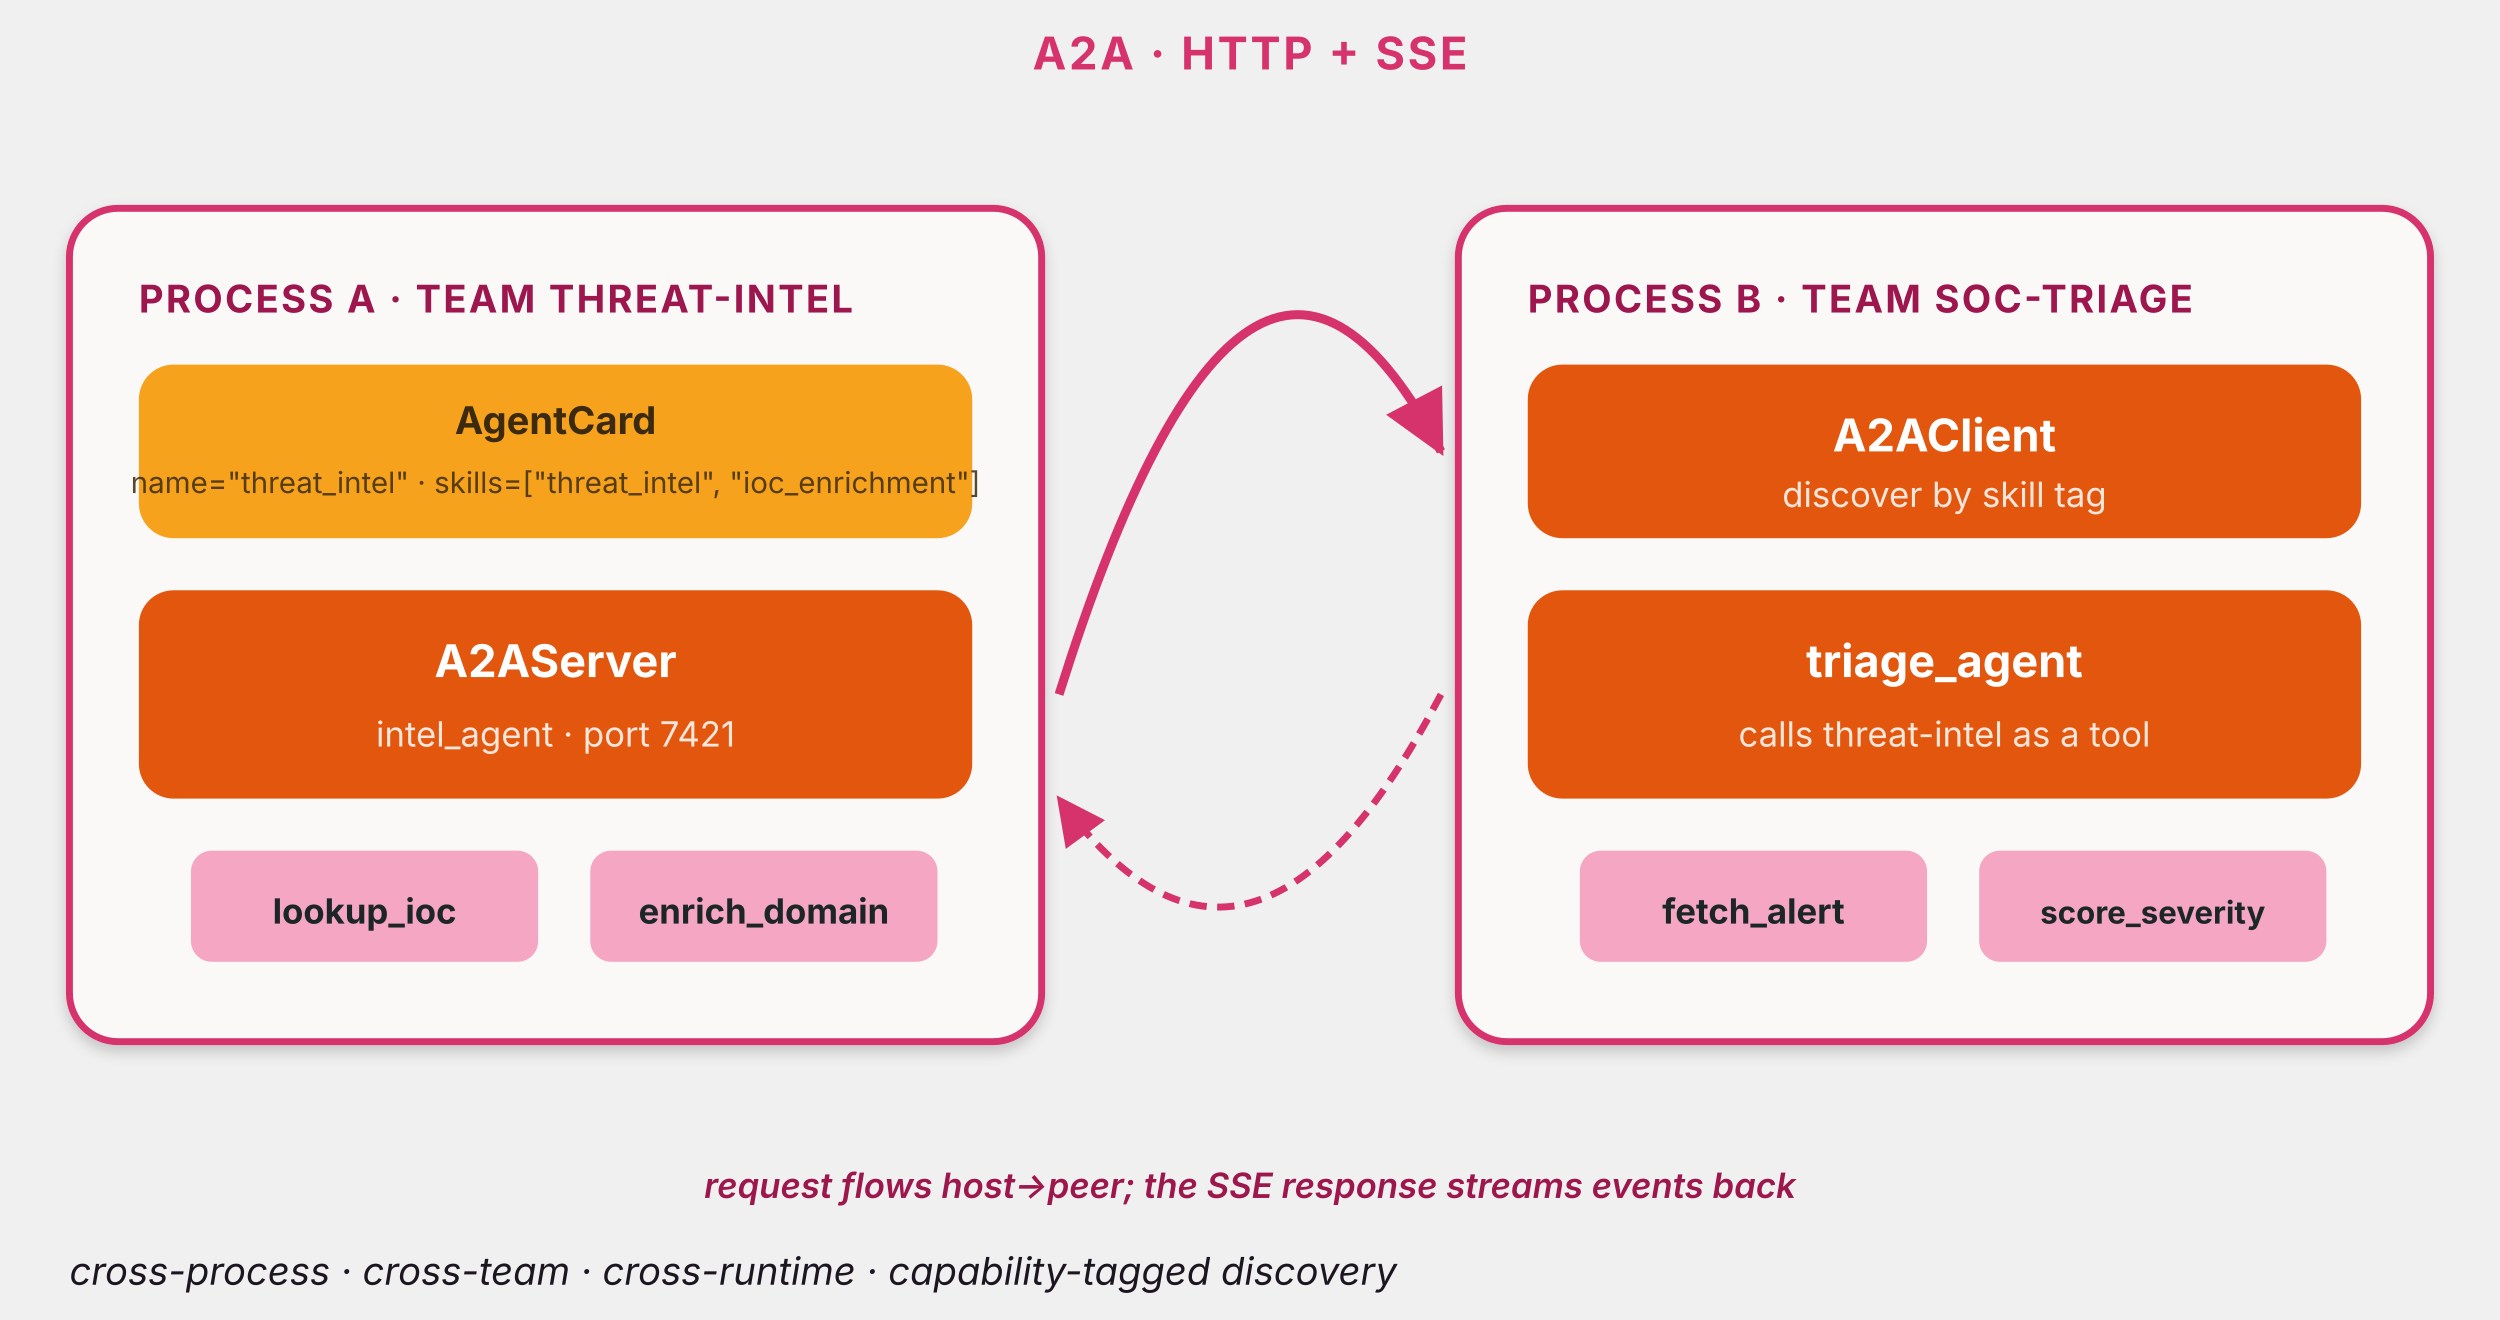
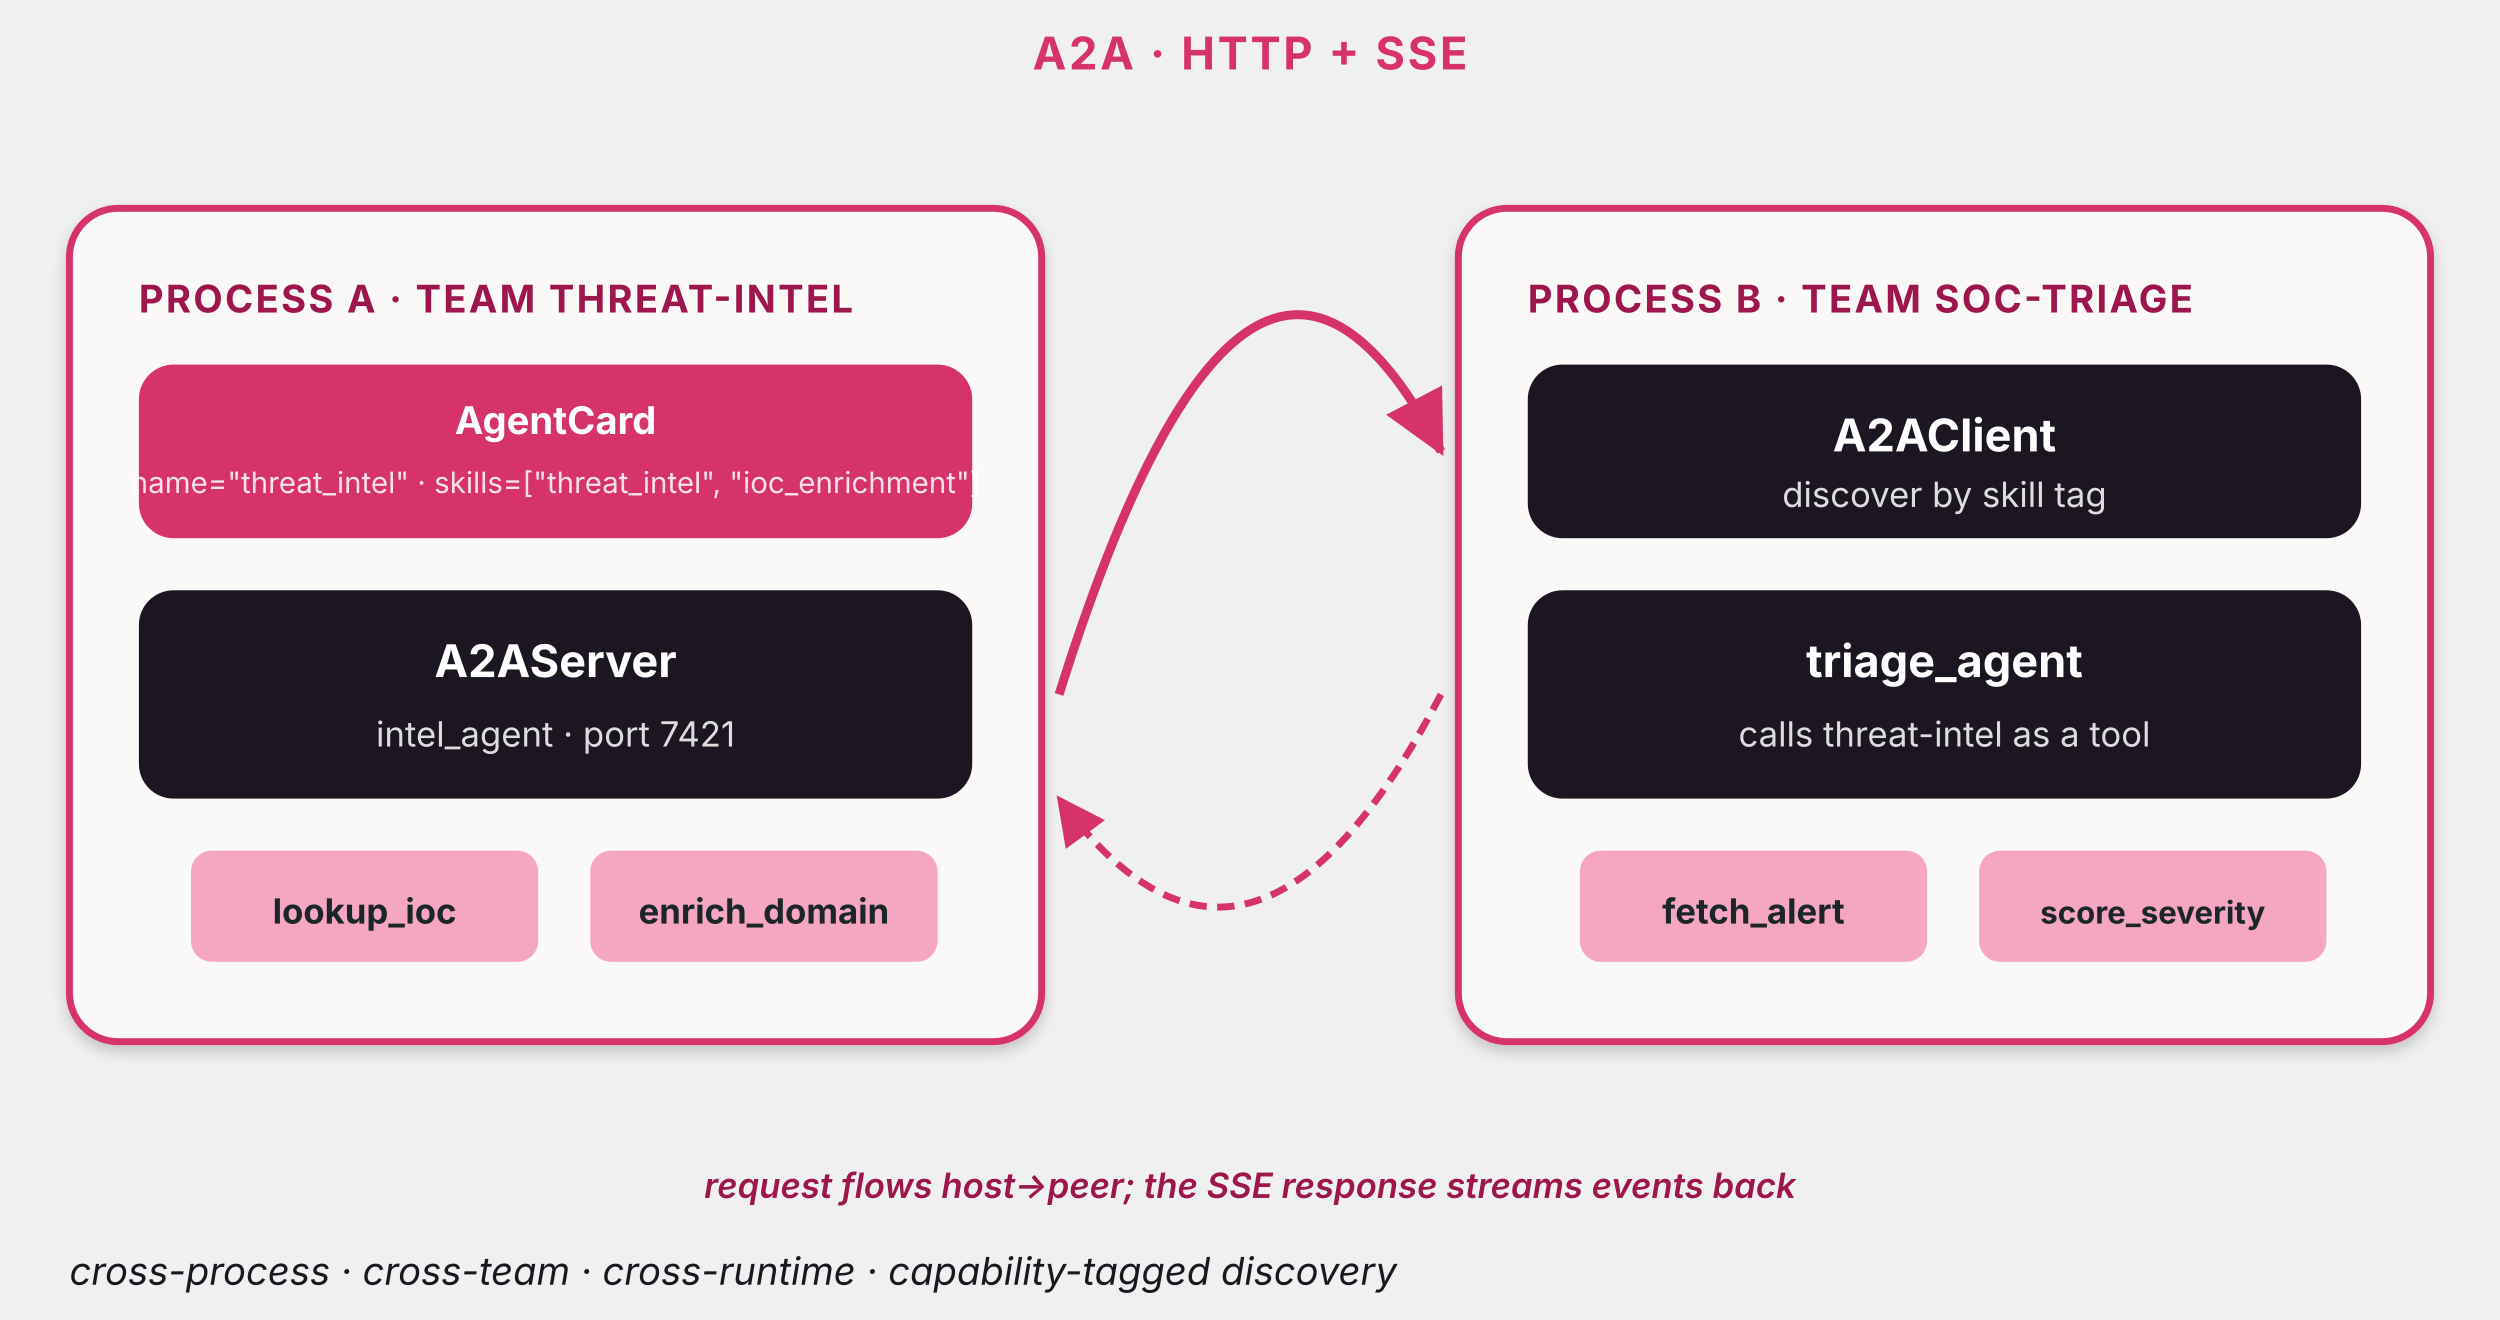
<svg xmlns="http://www.w3.org/2000/svg" viewBox="0 0 720 380" font-family="-apple-system, BlinkMacSystemFont, 'Inter', sans-serif" shape-rendering="geometricPrecision">
  <defs>
    <filter id="sh" x="-20%" y="-20%" width="140%" height="140%">
      <feGaussianBlur in="SourceAlpha" stdDeviation="2" />
      <feOffset dx="0" dy="2" result="o" />
      <feComponentTransfer>
        <feFuncA type="linear" slope="0.18" />
      </feComponentTransfer>
      <feMerge>
        <feMergeNode />
        <feMergeNode in="SourceGraphic" />
      </feMerge>
    </filter>
    <marker id="a" viewBox="0 0 12 12" refX="11" refY="6" markerWidth="7" markerHeight="7" orient="auto-start-reverse">
      <path d="M 0,0 L 12,6 L 0,12 z" fill="#D6336C" />
    </marker>
  </defs>
  <g filter="url(#sh)">
    <rect x="20" y="60" width="280" height="240" rx="14" fill="#FBF9F8" stroke="#D6336C" stroke-width="2" />
    <text x="40" y="90" font-size="11" font-weight="700" fill="#9D174D" letter-spacing="0.06em">PROCESS A · TEAM THREAT-INTEL</text>
-     <rect x="40" y="105" width="240" height="50" rx="10" fill="#F7A21E" />
-     <text x="160" y="125" text-anchor="middle" font-size="11" font-weight="700" fill="#3A2A0F">AgentCard</text>
-     <text x="160" y="142" text-anchor="middle" font-size="8.5" fill="#3A2A0F" opacity="0.85">name="threat_intel" · skills=["threat_intel", "ioc_enrichment"]</text>
-     <rect x="40" y="170" width="240" height="60" rx="10" fill="#E2570E" />
+     <rect x="40" y="105" width="240" height="50" rx="10" fill="#D6336C" />
+     <text x="160" y="125" text-anchor="middle" font-size="11" font-weight="700" fill="#FFFFFF">AgentCard</text>
+     <text x="160" y="142" text-anchor="middle" font-size="8.5" fill="#FFFFFF" opacity="0.85">name="threat_intel" · skills=["threat_intel", "ioc_enrichment"]</text>
+     <rect x="40" y="170" width="240" height="60" rx="10" fill="#1B1620" />
    <text x="160" y="195" text-anchor="middle" font-size="13" font-weight="700" fill="#FFFFFF">A2AServer</text>
    <text x="160" y="215" text-anchor="middle" font-size="10" fill="#FFFFFF" opacity="0.85">intel_agent · port 7421</text>
    <rect x="55" y="245" width="100" height="32" rx="6" fill="#F4A6C2" />
    <text x="105" y="266" text-anchor="middle" font-size="10" font-weight="700" fill="#1F2828">lookup_ioc</text>
    <rect x="170" y="245" width="100" height="32" rx="6" fill="#F4A6C2" />
    <text x="220" y="266" text-anchor="middle" font-size="10" font-weight="700" fill="#1F2828">enrich_domain</text>
  </g>
  <g filter="url(#sh)">
    <rect x="420" y="60" width="280" height="240" rx="14" fill="#FBF9F8" stroke="#D6336C" stroke-width="2" />
    <text x="440" y="90" font-size="11" font-weight="700" fill="#9D174D" letter-spacing="0.06em">PROCESS B · TEAM SOC-TRIAGE</text>
-     <rect x="440" y="105" width="240" height="50" rx="10" fill="#E2570E" />
+     <rect x="440" y="105" width="240" height="50" rx="10" fill="#1B1620" />
    <text x="560" y="130" text-anchor="middle" font-size="13" font-weight="700" fill="#FFFFFF">A2AClient</text>
    <text x="560" y="146" text-anchor="middle" font-size="10" fill="#FFFFFF" opacity="0.85">discover by skill tag</text>
-     <rect x="440" y="170" width="240" height="60" rx="10" fill="#E2570E" />
+     <rect x="440" y="170" width="240" height="60" rx="10" fill="#1B1620" />
    <text x="560" y="195" text-anchor="middle" font-size="13" font-weight="700" fill="#FFFFFF">triage_agent</text>
    <text x="560" y="215" text-anchor="middle" font-size="10" fill="#FFFFFF" opacity="0.85">calls threat-intel as a tool</text>
    <rect x="455" y="245" width="100" height="32" rx="6" fill="#F4A6C2" />
    <text x="505" y="266" text-anchor="middle" font-size="10" font-weight="700" fill="#1F2828">fetch_alert</text>
    <rect x="570" y="245" width="100" height="32" rx="6" fill="#F4A6C2" />
    <text x="620" y="266" text-anchor="middle" font-size="9" font-weight="700" fill="#1F2828">score_severity</text>
  </g>
  <path d="M 305 200 Q 360 25, 415 130" stroke="#D6336C" stroke-width="2.6" fill="none" marker-end="url(#a)" />
  <path d="M 415 200 Q 360 305, 305 230" stroke="#D6336C" stroke-width="2" fill="none" stroke-dasharray="5,3" marker-end="url(#a)" />
  <text x="360" y="20" text-anchor="middle" font-size="13" font-weight="700" fill="#D6336C" letter-spacing="0.06em">A2A · HTTP + SSE</text>
  <text x="360" y="345" text-anchor="middle" font-size="10" font-weight="600" fill="#9D174D" font-style="italic">request flows host→peer; the SSE response streams events back</text>
  <text x="20" y="370" font-size="11" font-style="italic" fill="#1B1620">cross-process · cross-team · cross-runtime · capability-tagged discovery</text>
</svg>
